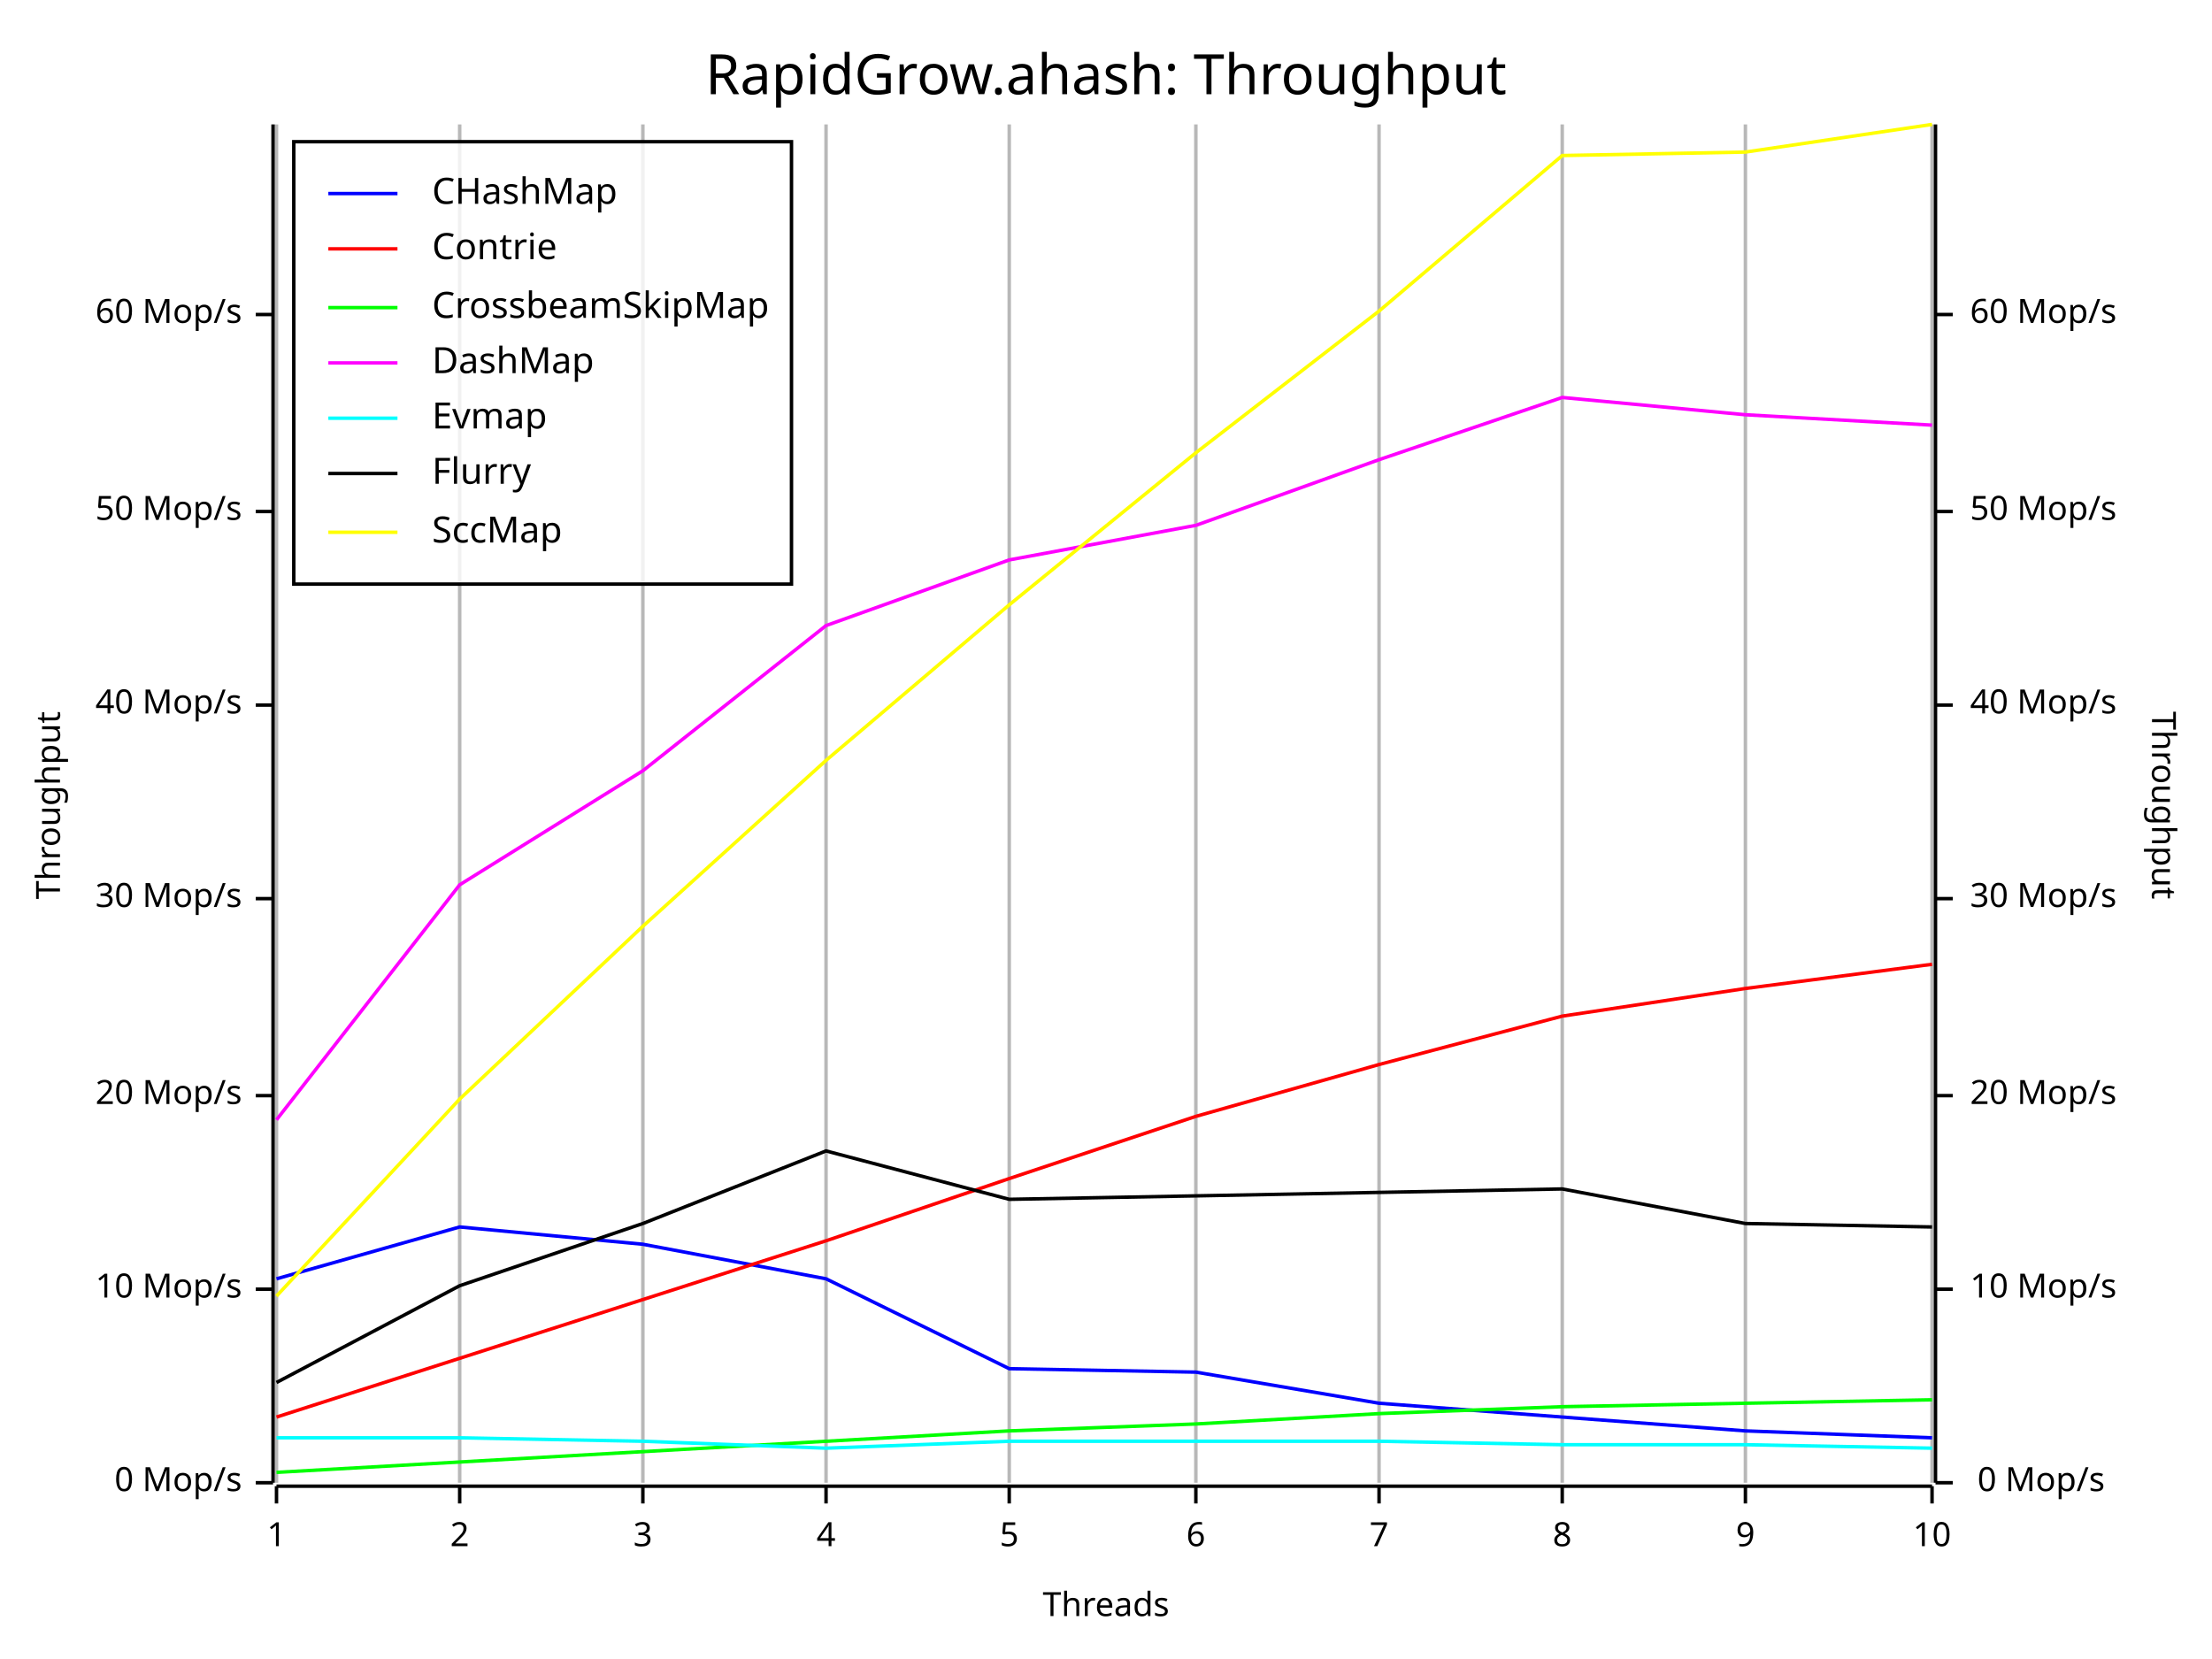
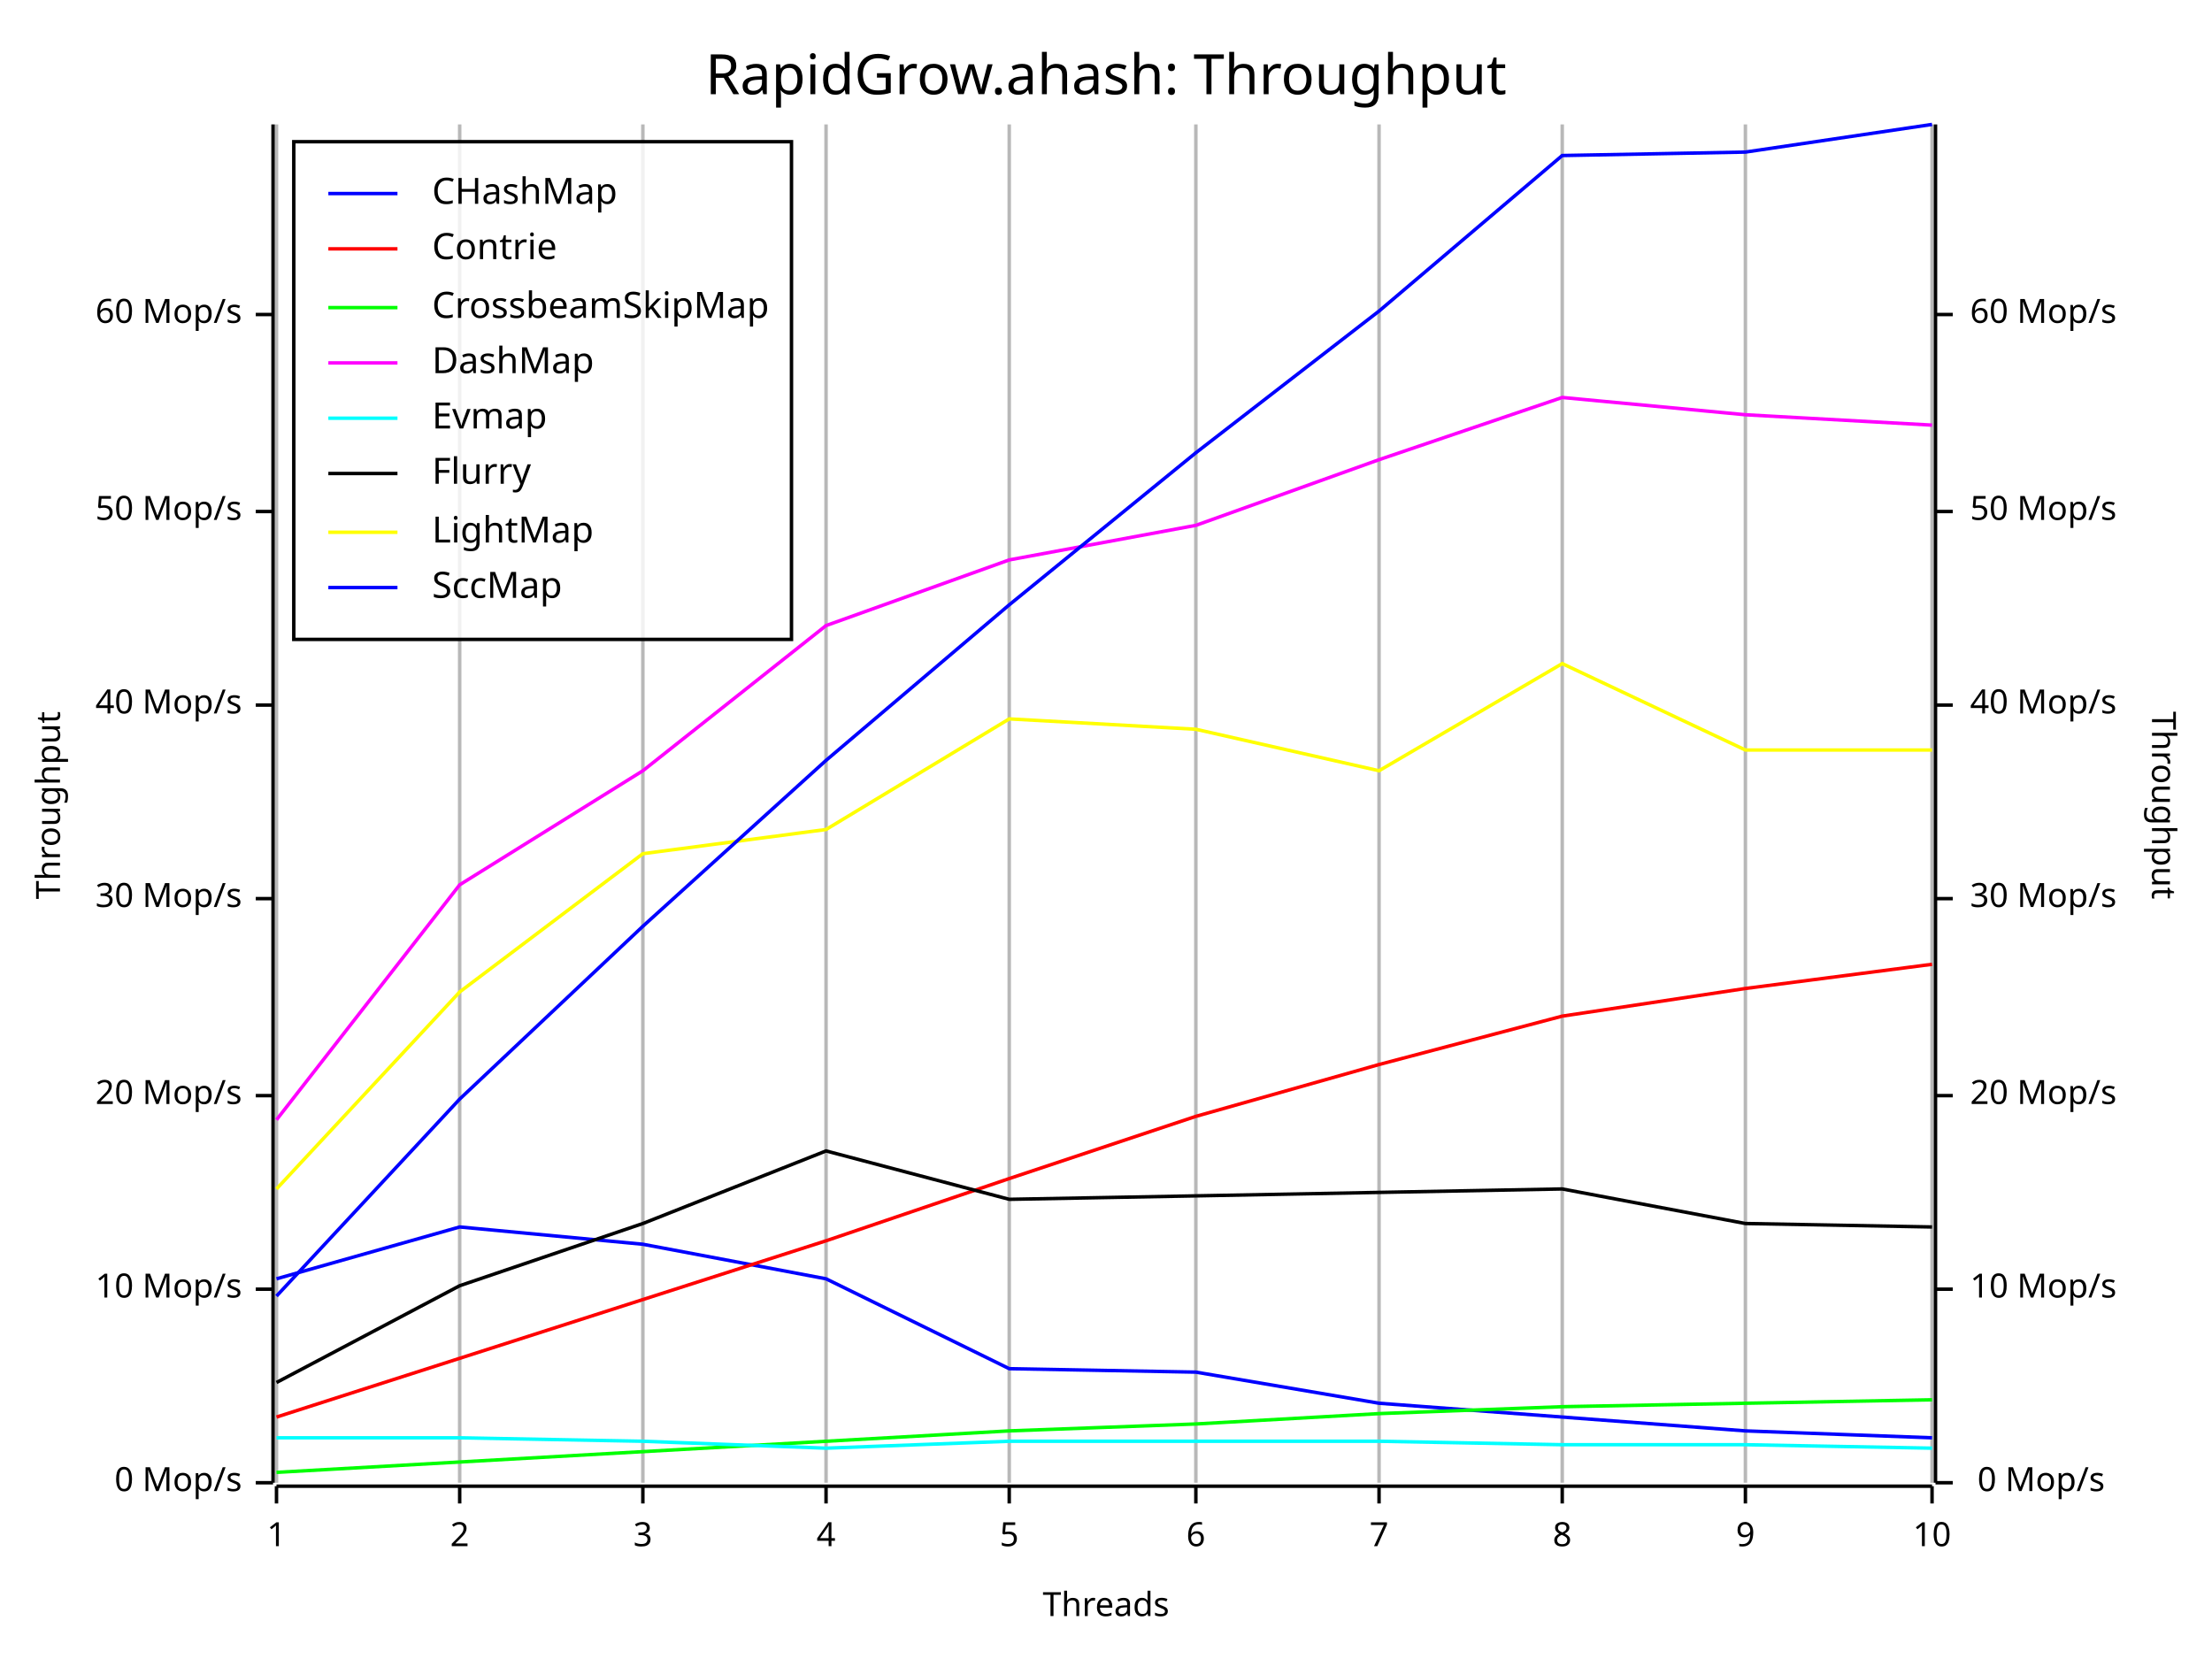
<svg xmlns="http://www.w3.org/2000/svg" width="640" height="480" viewBox="0 0 640 480">
  <rect x="0" y="0" width="640" height="480" opacity="1" fill="#FFFFFF" stroke="none" />
  <text x="320" y="15" dy="0.76em" text-anchor="middle" font-family="Fira Code" font-size="16.129" opacity="1" fill="#000000">
RapidGrow.ahash: Throughput
</text>
  <line opacity="0.1" stroke="#000000" stroke-width="1" x1="80" y1="429" x2="80" y2="36" />
  <line opacity="0.1" stroke="#000000" stroke-width="1" x1="133" y1="429" x2="133" y2="36" />
  <line opacity="0.1" stroke="#000000" stroke-width="1" x1="186" y1="429" x2="186" y2="36" />
  <line opacity="0.1" stroke="#000000" stroke-width="1" x1="239" y1="429" x2="239" y2="36" />
  <line opacity="0.1" stroke="#000000" stroke-width="1" x1="292" y1="429" x2="292" y2="36" />
  <line opacity="0.1" stroke="#000000" stroke-width="1" x1="346" y1="429" x2="346" y2="36" />
  <line opacity="0.1" stroke="#000000" stroke-width="1" x1="399" y1="429" x2="399" y2="36" />
  <line opacity="0.1" stroke="#000000" stroke-width="1" x1="452" y1="429" x2="452" y2="36" />
  <line opacity="0.1" stroke="#000000" stroke-width="1" x1="505" y1="429" x2="505" y2="36" />
  <line opacity="0.1" stroke="#000000" stroke-width="1" x1="559" y1="429" x2="559" y2="36" />
  <text x="10" y="233" dy="0.76em" text-anchor="middle" font-family="sans-serif" font-size="9.677" opacity="1" fill="#000000" transform="rotate(270, 10, 233)">
Throughput
</text>
  <text x="320" y="470" dy="-0.5ex" text-anchor="middle" font-family="sans-serif" font-size="9.677" opacity="1" fill="#000000">
Threads
</text>
  <text x="630" y="233" dy="0.76em" text-anchor="middle" font-family="sans-serif" font-size="9.677" opacity="1" fill="#000000" transform="rotate(90, 630, 233)">
Throughput
</text>
  <line opacity="0.2" stroke="#000000" stroke-width="1" x1="80" y1="429" x2="80" y2="36" />
  <line opacity="0.2" stroke="#000000" stroke-width="1" x1="133" y1="429" x2="133" y2="36" />
  <line opacity="0.2" stroke="#000000" stroke-width="1" x1="186" y1="429" x2="186" y2="36" />
  <line opacity="0.2" stroke="#000000" stroke-width="1" x1="239" y1="429" x2="239" y2="36" />
  <line opacity="0.2" stroke="#000000" stroke-width="1" x1="292" y1="429" x2="292" y2="36" />
  <line opacity="0.2" stroke="#000000" stroke-width="1" x1="346" y1="429" x2="346" y2="36" />
  <line opacity="0.2" stroke="#000000" stroke-width="1" x1="399" y1="429" x2="399" y2="36" />
  <line opacity="0.2" stroke="#000000" stroke-width="1" x1="452" y1="429" x2="452" y2="36" />
  <line opacity="0.2" stroke="#000000" stroke-width="1" x1="505" y1="429" x2="505" y2="36" />
  <line opacity="0.2" stroke="#000000" stroke-width="1" x1="559" y1="429" x2="559" y2="36" />
  <polyline fill="none" opacity="1" stroke="#000000" stroke-width="1" points="79,36 79,429 " />
  <text x="70" y="429" dy="0.5ex" text-anchor="end" font-family="sans-serif" font-size="9.677" opacity="1" fill="#000000">
0 Mop/s
</text>
  <polyline fill="none" opacity="1" stroke="#000000" stroke-width="1" points="74,429 79,429 " />
  <text x="70" y="373" dy="0.5ex" text-anchor="end" font-family="sans-serif" font-size="9.677" opacity="1" fill="#000000">
10 Mop/s
</text>
  <polyline fill="none" opacity="1" stroke="#000000" stroke-width="1" points="74,373 79,373 " />
  <text x="70" y="317" dy="0.5ex" text-anchor="end" font-family="sans-serif" font-size="9.677" opacity="1" fill="#000000">
20 Mop/s
</text>
  <polyline fill="none" opacity="1" stroke="#000000" stroke-width="1" points="74,317 79,317 " />
  <text x="70" y="260" dy="0.5ex" text-anchor="end" font-family="sans-serif" font-size="9.677" opacity="1" fill="#000000">
30 Mop/s
</text>
  <polyline fill="none" opacity="1" stroke="#000000" stroke-width="1" points="74,260 79,260 " />
  <text x="70" y="204" dy="0.5ex" text-anchor="end" font-family="sans-serif" font-size="9.677" opacity="1" fill="#000000">
40 Mop/s
</text>
  <polyline fill="none" opacity="1" stroke="#000000" stroke-width="1" points="74,204 79,204 " />
  <text x="70" y="148" dy="0.5ex" text-anchor="end" font-family="sans-serif" font-size="9.677" opacity="1" fill="#000000">
50 Mop/s
</text>
  <polyline fill="none" opacity="1" stroke="#000000" stroke-width="1" points="74,148 79,148 " />
  <text x="70" y="91" dy="0.5ex" text-anchor="end" font-family="sans-serif" font-size="9.677" opacity="1" fill="#000000">
60 Mop/s
</text>
  <polyline fill="none" opacity="1" stroke="#000000" stroke-width="1" points="74,91 79,91 " />
  <polyline fill="none" opacity="1" stroke="#000000" stroke-width="1" points="80,430 559,430 " />
  <text x="80" y="440" dy="0.76em" text-anchor="middle" font-family="sans-serif" font-size="9.677" opacity="1" fill="#000000">
1
</text>
  <polyline fill="none" opacity="1" stroke="#000000" stroke-width="1" points="80,430 80,435 " />
  <text x="133" y="440" dy="0.76em" text-anchor="middle" font-family="sans-serif" font-size="9.677" opacity="1" fill="#000000">
2
</text>
  <polyline fill="none" opacity="1" stroke="#000000" stroke-width="1" points="133,430 133,435 " />
  <text x="186" y="440" dy="0.76em" text-anchor="middle" font-family="sans-serif" font-size="9.677" opacity="1" fill="#000000">
3
</text>
  <polyline fill="none" opacity="1" stroke="#000000" stroke-width="1" points="186,430 186,435 " />
  <text x="239" y="440" dy="0.76em" text-anchor="middle" font-family="sans-serif" font-size="9.677" opacity="1" fill="#000000">
4
</text>
  <polyline fill="none" opacity="1" stroke="#000000" stroke-width="1" points="239,430 239,435 " />
  <text x="292" y="440" dy="0.76em" text-anchor="middle" font-family="sans-serif" font-size="9.677" opacity="1" fill="#000000">
5
</text>
  <polyline fill="none" opacity="1" stroke="#000000" stroke-width="1" points="292,430 292,435 " />
  <text x="346" y="440" dy="0.76em" text-anchor="middle" font-family="sans-serif" font-size="9.677" opacity="1" fill="#000000">
6
</text>
  <polyline fill="none" opacity="1" stroke="#000000" stroke-width="1" points="346,430 346,435 " />
  <text x="399" y="440" dy="0.76em" text-anchor="middle" font-family="sans-serif" font-size="9.677" opacity="1" fill="#000000">
7
</text>
  <polyline fill="none" opacity="1" stroke="#000000" stroke-width="1" points="399,430 399,435 " />
  <text x="452" y="440" dy="0.76em" text-anchor="middle" font-family="sans-serif" font-size="9.677" opacity="1" fill="#000000">
8
</text>
  <polyline fill="none" opacity="1" stroke="#000000" stroke-width="1" points="452,430 452,435 " />
  <text x="505" y="440" dy="0.76em" text-anchor="middle" font-family="sans-serif" font-size="9.677" opacity="1" fill="#000000">
9
</text>
  <polyline fill="none" opacity="1" stroke="#000000" stroke-width="1" points="505,430 505,435 " />
  <text x="559" y="440" dy="0.76em" text-anchor="middle" font-family="sans-serif" font-size="9.677" opacity="1" fill="#000000">
10
</text>
  <polyline fill="none" opacity="1" stroke="#000000" stroke-width="1" points="559,430 559,435 " />
  <polyline fill="none" opacity="1" stroke="#000000" stroke-width="1" points="560,36 560,429 " />
  <text x="609" y="429" dy="0.5ex" text-anchor="end" font-family="sans-serif" font-size="9.677" opacity="1" fill="#000000">
0 Mop/s
</text>
  <polyline fill="none" opacity="1" stroke="#000000" stroke-width="1" points="560,429 565,429 " />
  <text x="570" y="373" dy="0.5ex" text-anchor="start" font-family="sans-serif" font-size="9.677" opacity="1" fill="#000000">
10 Mop/s
</text>
  <polyline fill="none" opacity="1" stroke="#000000" stroke-width="1" points="560,373 565,373 " />
  <text x="570" y="317" dy="0.5ex" text-anchor="start" font-family="sans-serif" font-size="9.677" opacity="1" fill="#000000">
20 Mop/s
</text>
  <polyline fill="none" opacity="1" stroke="#000000" stroke-width="1" points="560,317 565,317 " />
  <text x="570" y="260" dy="0.5ex" text-anchor="start" font-family="sans-serif" font-size="9.677" opacity="1" fill="#000000">
30 Mop/s
</text>
  <polyline fill="none" opacity="1" stroke="#000000" stroke-width="1" points="560,260 565,260 " />
  <text x="570" y="204" dy="0.5ex" text-anchor="start" font-family="sans-serif" font-size="9.677" opacity="1" fill="#000000">
40 Mop/s
</text>
  <polyline fill="none" opacity="1" stroke="#000000" stroke-width="1" points="560,204 565,204 " />
  <text x="570" y="148" dy="0.5ex" text-anchor="start" font-family="sans-serif" font-size="9.677" opacity="1" fill="#000000">
50 Mop/s
</text>
  <polyline fill="none" opacity="1" stroke="#000000" stroke-width="1" points="560,148 565,148 " />
  <text x="570" y="91" dy="0.5ex" text-anchor="start" font-family="sans-serif" font-size="9.677" opacity="1" fill="#000000">
60 Mop/s
</text>
  <polyline fill="none" opacity="1" stroke="#000000" stroke-width="1" points="560,91 565,91 " />
  <polyline fill="none" opacity="1" stroke="#0000FF" stroke-width="1" points="80,370 133,355 186,360 239,370 292,396 346,397 399,406 452,410 505,414 559,416 " />
  <polyline fill="none" opacity="1" stroke="#FF0000" stroke-width="1" points="80,410 133,393 186,376 239,359 292,341 346,323 399,308 452,294 505,286 559,279 " />
  <polyline fill="none" opacity="1" stroke="#00FF00" stroke-width="1" points="80,426 133,423 186,420 239,417 292,414 346,412 399,409 452,407 505,406 559,405 " />
  <polyline fill="none" opacity="1" stroke="#FF00FF" stroke-width="1" points="80,324 133,256 186,223 239,181 292,162 346,152 399,133 452,115 505,120 559,123 " />
  <polyline fill="none" opacity="1" stroke="#00FFFF" stroke-width="1" points="80,416 133,416 186,417 239,419 292,417 346,417 399,417 452,418 505,418 559,419 " />
  <polyline fill="none" opacity="1" stroke="#000000" stroke-width="1" points="80,400 133,372 186,354 239,333 292,347 346,346 399,345 452,344 505,354 559,355 " />
-   <polyline fill="none" opacity="1" stroke="#FFFF00" stroke-width="1" points="80,375 133,318 186,268 239,220 292,175 346,131 399,90 452,45 505,44 559,36 " />
-   <rect x="85" y="41" width="144" height="128" opacity="0.8" fill="#FFFFFF" stroke="none" />
-   <rect x="85" y="41" width="144" height="128" opacity="1" fill="none" stroke="#000000" />
+   <polyline fill="none" opacity="1" stroke="#FFFF00" stroke-width="1" points="80,344 133,287 186,247 239,240 292,208 346,211 399,223 452,192 505,217 559,217 " />
+   <polyline fill="none" opacity="1" stroke="#0000FF" stroke-width="1" points="80,375 133,318 186,268 239,220 292,175 346,131 399,90 452,45 505,44 559,36 " />
+   <rect x="85" y="41" width="144" height="144" opacity="0.8" fill="#FFFFFF" stroke="none" />
+   <rect x="85" y="41" width="144" height="144" opacity="1" fill="none" stroke="#000000" />
  <text x="125" y="51" dy="0.76em" text-anchor="start" font-family="Fira Code" font-size="10.484" opacity="1" fill="#000000">
CHashMap
</text>
  <text x="125" y="67" dy="0.76em" text-anchor="start" font-family="Fira Code" font-size="10.484" opacity="1" fill="#000000">
Contrie
</text>
  <text x="125" y="84" dy="0.76em" text-anchor="start" font-family="Fira Code" font-size="10.484" opacity="1" fill="#000000">
CrossbeamSkipMap
</text>
  <text x="125" y="100" dy="0.76em" text-anchor="start" font-family="Fira Code" font-size="10.484" opacity="1" fill="#000000">
DashMap
</text>
  <text x="125" y="116" dy="0.76em" text-anchor="start" font-family="Fira Code" font-size="10.484" opacity="1" fill="#000000">
Evmap
</text>
  <text x="125" y="132" dy="0.76em" text-anchor="start" font-family="Fira Code" font-size="10.484" opacity="1" fill="#000000">
Flurry
</text>
  <text x="125" y="149" dy="0.76em" text-anchor="start" font-family="Fira Code" font-size="10.484" opacity="1" fill="#000000">
+ LightMap
+ </text>
+   <text x="125" y="165" dy="0.76em" text-anchor="start" font-family="Fira Code" font-size="10.484" opacity="1" fill="#000000">
SccMap
</text>
  <polyline fill="none" opacity="1" stroke="#0000FF" stroke-width="1" points="95,56 115,56 " />
  <polyline fill="none" opacity="1" stroke="#FF0000" stroke-width="1" points="95,72 115,72 " />
  <polyline fill="none" opacity="1" stroke="#00FF00" stroke-width="1" points="95,89 115,89 " />
  <polyline fill="none" opacity="1" stroke="#FF00FF" stroke-width="1" points="95,105 115,105 " />
  <polyline fill="none" opacity="1" stroke="#00FFFF" stroke-width="1" points="95,121 115,121 " />
  <polyline fill="none" opacity="1" stroke="#000000" stroke-width="1" points="95,137 115,137 " />
  <polyline fill="none" opacity="1" stroke="#FFFF00" stroke-width="1" points="95,154 115,154 " />
+   <polyline fill="none" opacity="1" stroke="#0000FF" stroke-width="1" points="95,170 115,170 " />
</svg>
